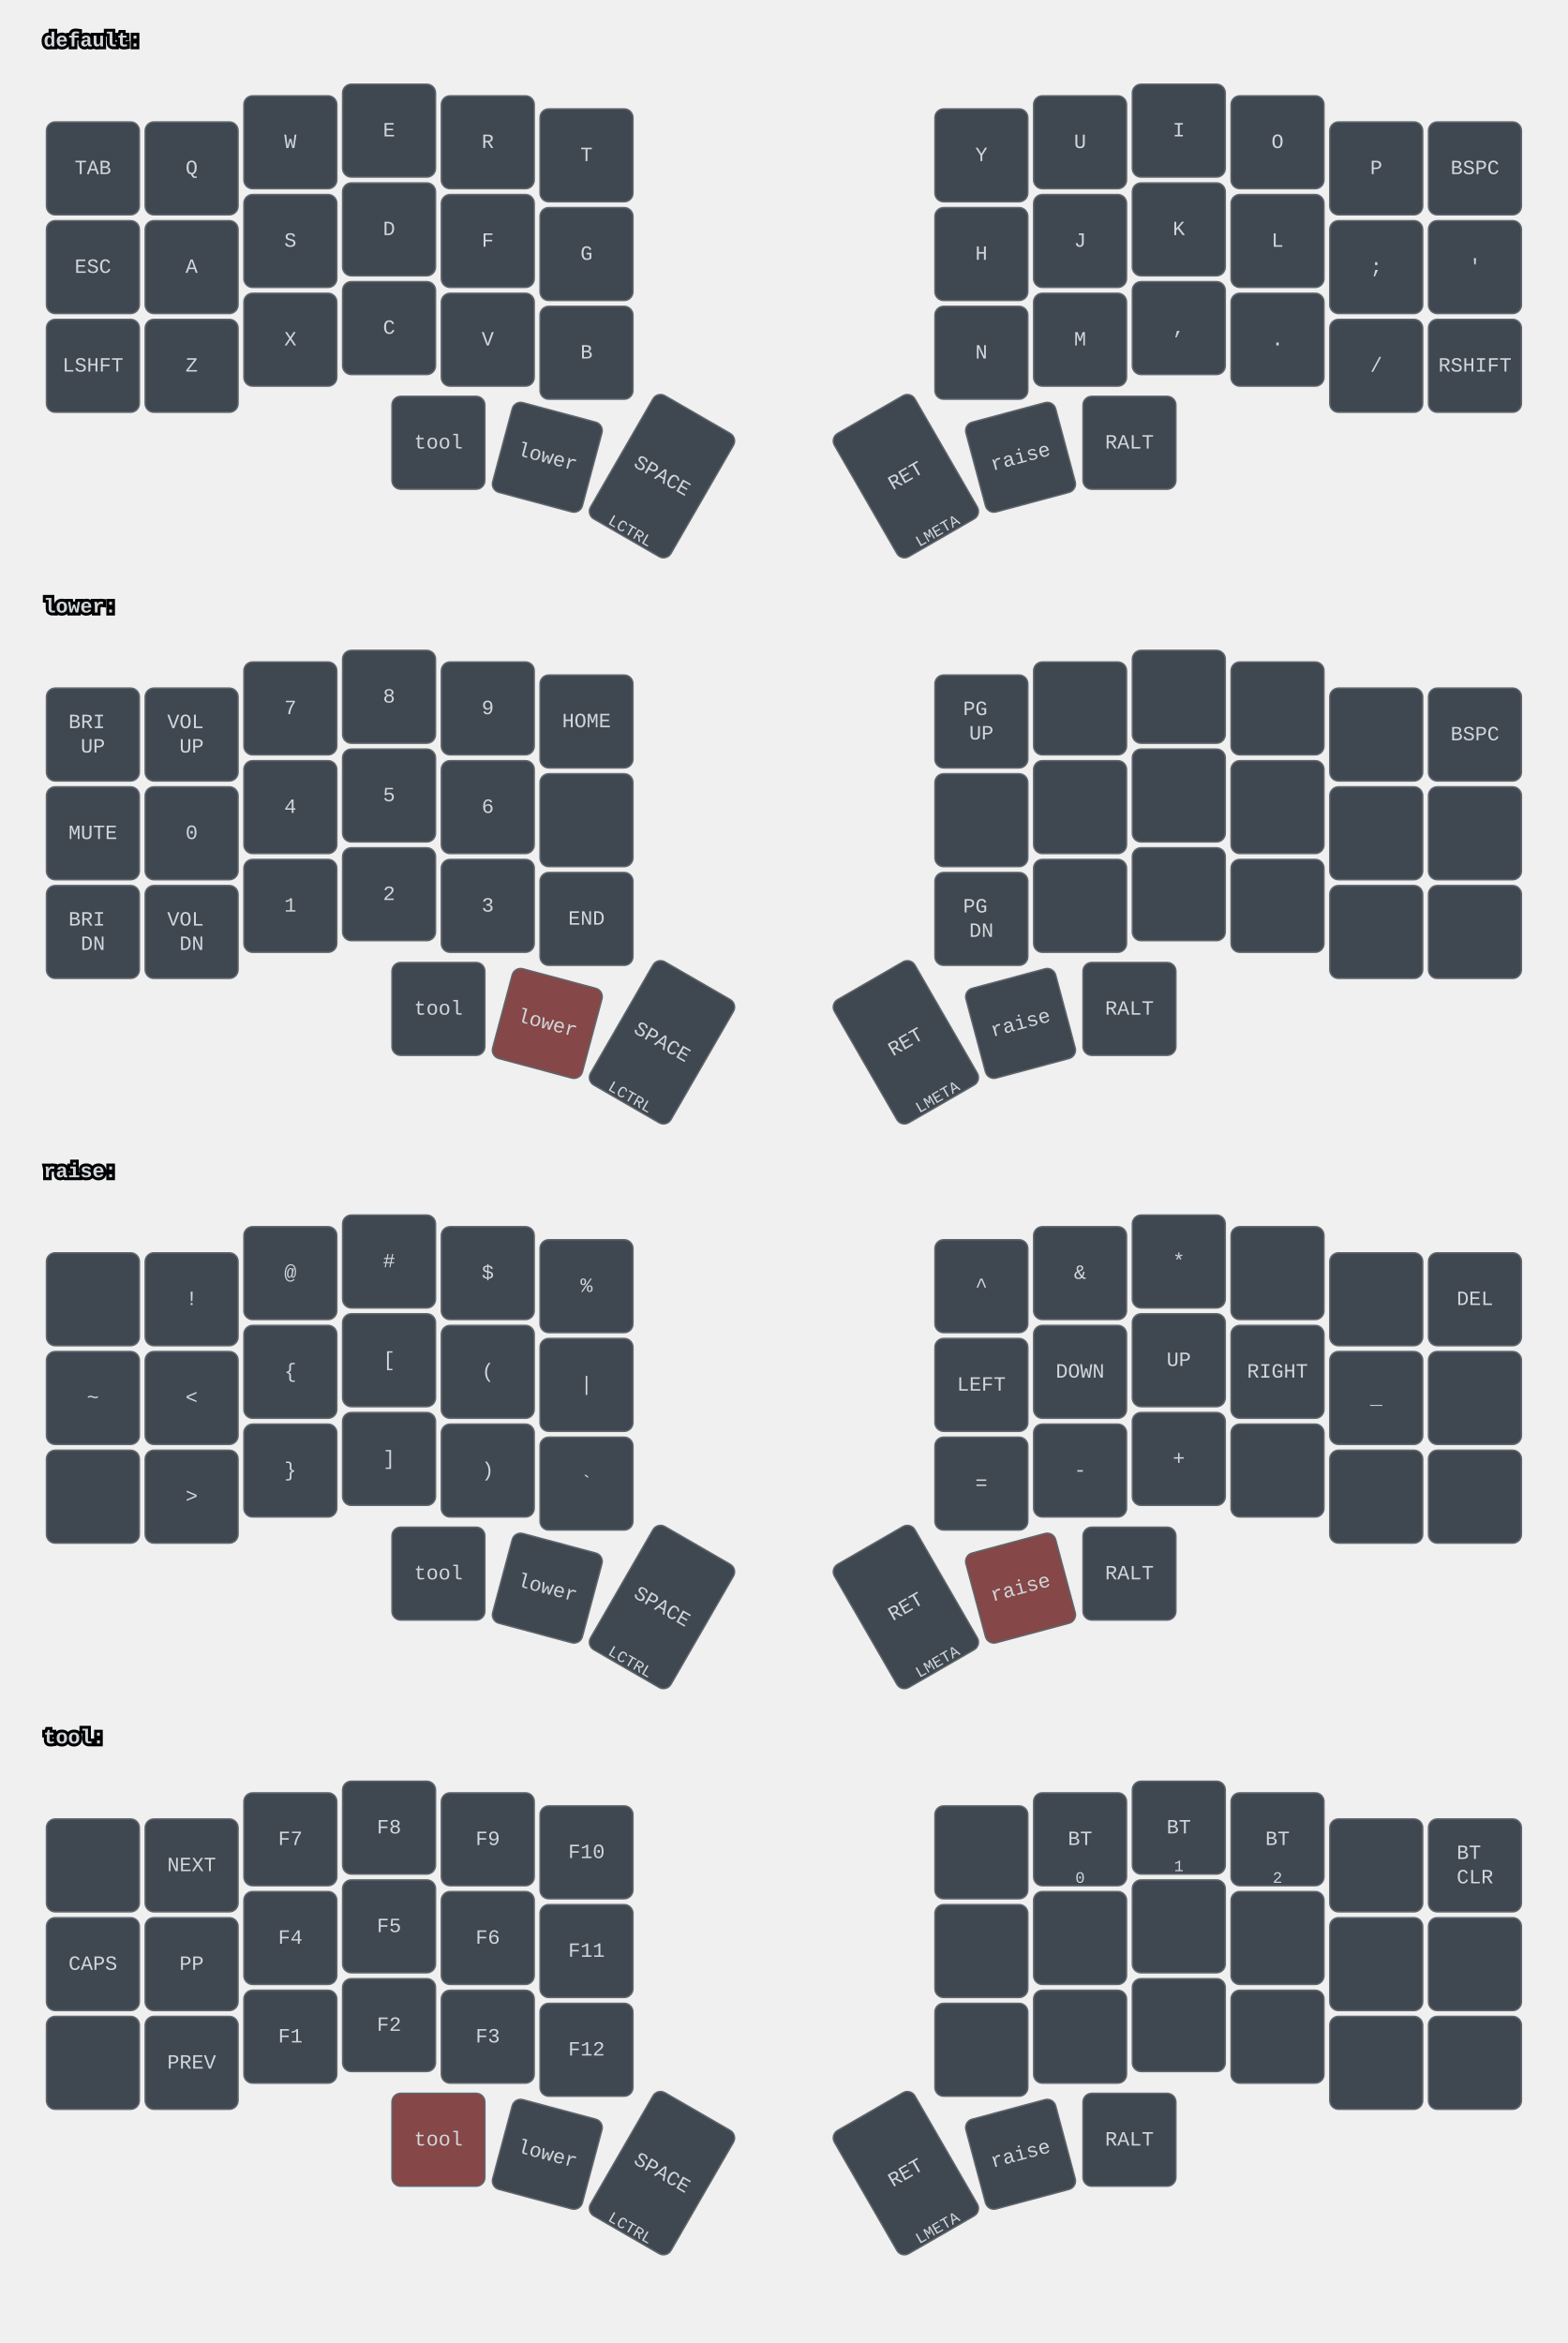
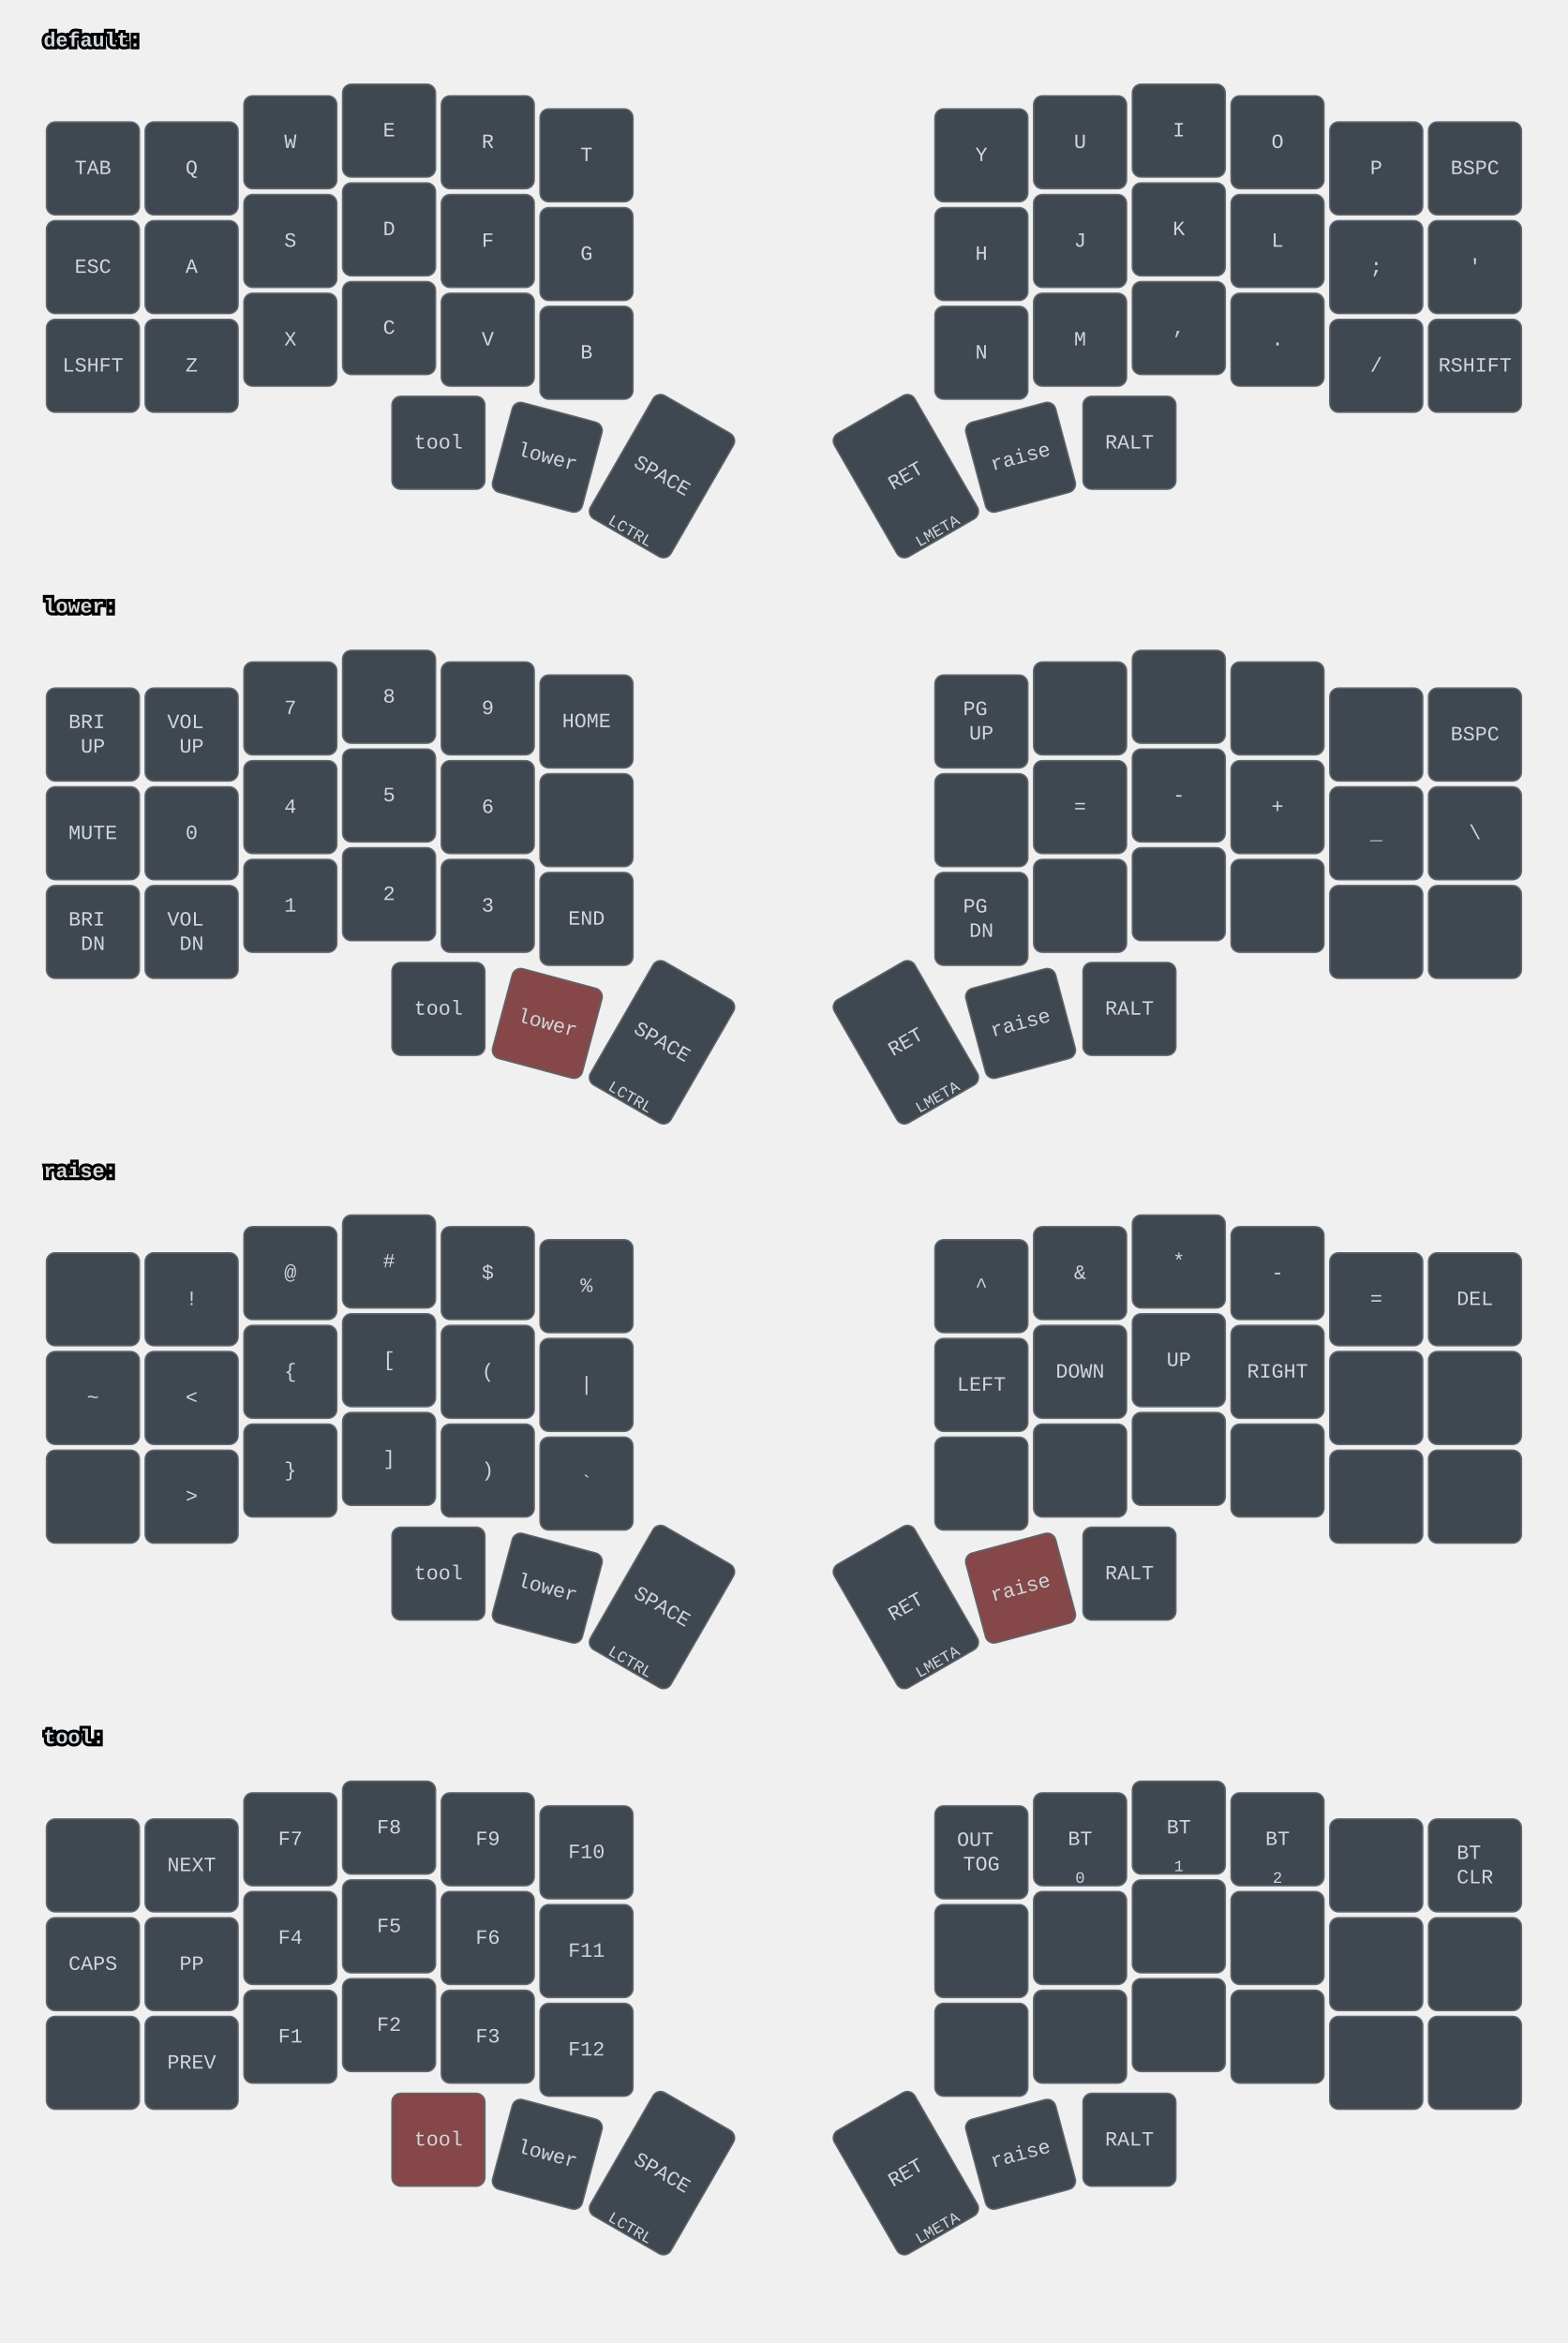
<svg xmlns="http://www.w3.org/2000/svg" width="1080" height="1614" viewBox="0 0 1080 1614" class="keymap">
  <style>/* inherit to force styles through use tags */
svg path {
    fill: inherit;
}

/* font and background color specifications */
svg.keymap {
    font-family: SFMono-Regular,Consolas,Liberation Mono,Menlo,monospace;
    font-size: 14px;
    font-kerning: normal;
    text-rendering: optimizeLegibility;
    fill: #24292e;
}

/* default key styling */
rect.key {
    fill: #f6f8fa;
}

rect.key, rect.combo {
    stroke: #c9cccf;
    stroke-width: 1;
}

/* default key side styling, only used is draw_key_sides is set */
rect.side {
    filter: brightness(90%);
}

/* color accent for combo boxes */
rect.combo, rect.combo-separate {
    fill: #cdf;
}

/* color accent for held keys */
rect.held, rect.combo.held {
    fill: #fdd;
}

/* color accent for ghost (optional) keys */
rect.ghost, rect.combo.ghost {
    stroke-dasharray: 4, 4;
    stroke-width: 2;
}

text {
    text-anchor: middle;
    dominant-baseline: middle;
}

/* styling for layer labels */
text.label {
    font-weight: bold;
    text-anchor: start;
    stroke: white;
    stroke-width: 4;
    paint-order: stroke;
}

/* styling for optional footer */
text.footer {
    text-anchor: end;
    dominant-baseline: auto;
    stroke: white;
    stroke-width: 4;
    paint-order: stroke;
}

/* styling for combo tap, and key hold/shifted label text */
text.combo, text.hold, text.shifted {
    font-size: 11px;
}

text.hold {
    text-anchor: middle;
    dominant-baseline: auto;
}

text.shifted {
    text-anchor: middle;
    dominant-baseline: hanging;
}

/* styling for hold/shifted label text in combo box */
text.combo.hold, text.combo.shifted {
    font-size: 8px;
}

/* lighter symbol for transparent keys */
text.trans {
    fill: #7b7e81;
}

/* styling for combo dendrons */
path.combo {
    stroke-width: 1;
    stroke: gray;
    fill: none;
}

/* Start Tabler Icons Cleanup */
/* cannot use height/width with glyphs */
.icon-tabler &gt; path {
    fill: inherit;
    stroke: inherit;
    stroke-width: 2;
}
/* hide tabler's default box */
.icon-tabler &gt; path[stroke="none"][fill="none"] {
    visibility: hidden;
}
/* End Tabler Icons Cleanup */

svg.keymap { fill: #d1d6db; }
rect.key { fill: #3f4750; }
rect.key, rect.combo { stroke: #60666c; }
rect.combo, rect.combo-separate { fill: #1f3d7a; }
rect.held, rect.combo.held { fill: #854747; }
text.label, text.footer { stroke: black; }
text.trans { fill: #7e8184; }
path.combo { stroke: #7f7f7f; }
</style>
  <g transform="translate(30, 0)" class="layer-default">
    <text x="0" y="28" class="label">default:</text>
    <g transform="translate(0, 56)">
      <g transform="translate(34, 60)" class="key keypos-0">
        <rect rx="6" ry="6" x="-32" y="-32" width="64" height="64" class="key" />
        <text x="0" y="0" class="key tap">TAB</text>
      </g>
      <g transform="translate(102, 60)" class="key keypos-1">
        <rect rx="6" ry="6" x="-32" y="-32" width="64" height="64" class="key" />
        <text x="0" y="0" class="key tap">Q</text>
      </g>
      <g transform="translate(170, 42)" class="key keypos-2">
        <rect rx="6" ry="6" x="-32" y="-32" width="64" height="64" class="key" />
        <text x="0" y="0" class="key tap">W</text>
      </g>
      <g transform="translate(238, 34)" class="key keypos-3">
        <rect rx="6" ry="6" x="-32" y="-32" width="64" height="64" class="key" />
        <text x="0" y="0" class="key tap">E</text>
      </g>
      <g transform="translate(306, 42)" class="key keypos-4">
        <rect rx="6" ry="6" x="-32" y="-32" width="64" height="64" class="key" />
        <text x="0" y="0" class="key tap">R</text>
      </g>
      <g transform="translate(374, 51)" class="key keypos-5">
        <rect rx="6" ry="6" x="-32" y="-32" width="64" height="64" class="key" />
        <text x="0" y="0" class="key tap">T</text>
      </g>
      <g transform="translate(646, 51)" class="key keypos-6">
        <rect rx="6" ry="6" x="-32" y="-32" width="64" height="64" class="key" />
        <text x="0" y="0" class="key tap">Y</text>
      </g>
      <g transform="translate(714, 42)" class="key keypos-7">
        <rect rx="6" ry="6" x="-32" y="-32" width="64" height="64" class="key" />
        <text x="0" y="0" class="key tap">U</text>
      </g>
      <g transform="translate(782, 34)" class="key keypos-8">
        <rect rx="6" ry="6" x="-32" y="-32" width="64" height="64" class="key" />
        <text x="0" y="0" class="key tap">I</text>
      </g>
      <g transform="translate(850, 42)" class="key keypos-9">
        <rect rx="6" ry="6" x="-32" y="-32" width="64" height="64" class="key" />
        <text x="0" y="0" class="key tap">O</text>
      </g>
      <g transform="translate(918, 60)" class="key keypos-10">
        <rect rx="6" ry="6" x="-32" y="-32" width="64" height="64" class="key" />
        <text x="0" y="0" class="key tap">P</text>
      </g>
      <g transform="translate(986, 60)" class="key keypos-11">
        <rect rx="6" ry="6" x="-32" y="-32" width="64" height="64" class="key" />
        <text x="0" y="0" class="key tap">BSPC</text>
      </g>
      <g transform="translate(34, 128)" class="key keypos-12">
        <rect rx="6" ry="6" x="-32" y="-32" width="64" height="64" class="key" />
        <text x="0" y="0" class="key tap">ESC</text>
      </g>
      <g transform="translate(102, 128)" class="key keypos-13">
        <rect rx="6" ry="6" x="-32" y="-32" width="64" height="64" class="key" />
        <text x="0" y="0" class="key tap">A</text>
      </g>
      <g transform="translate(170, 110)" class="key keypos-14">
        <rect rx="6" ry="6" x="-32" y="-32" width="64" height="64" class="key" />
        <text x="0" y="0" class="key tap">S</text>
      </g>
      <g transform="translate(238, 102)" class="key keypos-15">
        <rect rx="6" ry="6" x="-32" y="-32" width="64" height="64" class="key" />
        <text x="0" y="0" class="key tap">D</text>
      </g>
      <g transform="translate(306, 110)" class="key keypos-16">
        <rect rx="6" ry="6" x="-32" y="-32" width="64" height="64" class="key" />
        <text x="0" y="0" class="key tap">F</text>
      </g>
      <g transform="translate(374, 119)" class="key keypos-17">
        <rect rx="6" ry="6" x="-32" y="-32" width="64" height="64" class="key" />
        <text x="0" y="0" class="key tap">G</text>
      </g>
      <g transform="translate(646, 119)" class="key keypos-18">
        <rect rx="6" ry="6" x="-32" y="-32" width="64" height="64" class="key" />
        <text x="0" y="0" class="key tap">H</text>
      </g>
      <g transform="translate(714, 110)" class="key keypos-19">
        <rect rx="6" ry="6" x="-32" y="-32" width="64" height="64" class="key" />
        <text x="0" y="0" class="key tap">J</text>
      </g>
      <g transform="translate(782, 102)" class="key keypos-20">
        <rect rx="6" ry="6" x="-32" y="-32" width="64" height="64" class="key" />
        <text x="0" y="0" class="key tap">K</text>
      </g>
      <g transform="translate(850, 110)" class="key keypos-21">
        <rect rx="6" ry="6" x="-32" y="-32" width="64" height="64" class="key" />
        <text x="0" y="0" class="key tap">L</text>
      </g>
      <g transform="translate(918, 128)" class="key keypos-22">
        <rect rx="6" ry="6" x="-32" y="-32" width="64" height="64" class="key" />
        <text x="0" y="0" class="key tap">;</text>
      </g>
      <g transform="translate(986, 128)" class="key keypos-23">
        <rect rx="6" ry="6" x="-32" y="-32" width="64" height="64" class="key" />
        <text x="0" y="0" class="key tap">'</text>
      </g>
      <g transform="translate(34, 196)" class="key keypos-24">
        <rect rx="6" ry="6" x="-32" y="-32" width="64" height="64" class="key" />
        <text x="0" y="0" class="key tap">LSHFT</text>
      </g>
      <g transform="translate(102, 196)" class="key keypos-25">
        <rect rx="6" ry="6" x="-32" y="-32" width="64" height="64" class="key" />
        <text x="0" y="0" class="key tap">Z</text>
      </g>
      <g transform="translate(170, 178)" class="key keypos-26">
        <rect rx="6" ry="6" x="-32" y="-32" width="64" height="64" class="key" />
        <text x="0" y="0" class="key tap">X</text>
      </g>
      <g transform="translate(238, 170)" class="key keypos-27">
        <rect rx="6" ry="6" x="-32" y="-32" width="64" height="64" class="key" />
        <text x="0" y="0" class="key tap">C</text>
      </g>
      <g transform="translate(306, 178)" class="key keypos-28">
        <rect rx="6" ry="6" x="-32" y="-32" width="64" height="64" class="key" />
        <text x="0" y="0" class="key tap">V</text>
      </g>
      <g transform="translate(374, 187)" class="key keypos-29">
        <rect rx="6" ry="6" x="-32" y="-32" width="64" height="64" class="key" />
        <text x="0" y="0" class="key tap">B</text>
      </g>
      <g transform="translate(646, 187)" class="key keypos-30">
        <rect rx="6" ry="6" x="-32" y="-32" width="64" height="64" class="key" />
        <text x="0" y="0" class="key tap">N</text>
      </g>
      <g transform="translate(714, 178)" class="key keypos-31">
        <rect rx="6" ry="6" x="-32" y="-32" width="64" height="64" class="key" />
        <text x="0" y="0" class="key tap">M</text>
      </g>
      <g transform="translate(782, 170)" class="key keypos-32">
        <rect rx="6" ry="6" x="-32" y="-32" width="64" height="64" class="key" />
        <text x="0" y="0" class="key tap">,</text>
      </g>
      <g transform="translate(850, 178)" class="key keypos-33">
        <rect rx="6" ry="6" x="-32" y="-32" width="64" height="64" class="key" />
        <text x="0" y="0" class="key tap">.</text>
      </g>
      <g transform="translate(918, 196)" class="key keypos-34">
        <rect rx="6" ry="6" x="-32" y="-32" width="64" height="64" class="key" />
        <text x="0" y="0" class="key tap">/</text>
      </g>
      <g transform="translate(986, 196)" class="key keypos-35">
        <rect rx="6" ry="6" x="-32" y="-32" width="64" height="64" class="key" />
        <text x="0" y="0" class="key tap">RSHIFT</text>
      </g>
      <g transform="translate(272, 249)" class="key keypos-36">
        <rect rx="6" ry="6" x="-32" y="-32" width="64" height="64" class="key" />
        <text x="0" y="0" class="key tap">tool</text>
      </g>
      <g transform="translate(347, 259) rotate(15.0)" class="key keypos-37">
        <rect rx="6" ry="6" x="-32" y="-32" width="64" height="64" class="key" />
        <text x="0" y="0" class="key tap">lower</text>
      </g>
      <g transform="translate(426, 272) rotate(30.0)" class="key keypos-38">
        <rect rx="6" ry="6" x="-32" y="-49" width="64" height="98" class="key" />
        <text x="0" y="0" class="key tap">SPACE</text>
        <text x="0" y="47" class="key hold">LCTRL</text>
      </g>
      <g transform="translate(594, 272) rotate(-30.0)" class="key keypos-39">
        <rect rx="6" ry="6" x="-32" y="-49" width="64" height="98" class="key" />
        <text x="0" y="0" class="key tap">RET</text>
        <text x="0" y="47" class="key hold">LMETA</text>
      </g>
      <g transform="translate(673, 259) rotate(-15.0)" class="key keypos-40">
        <rect rx="6" ry="6" x="-32" y="-32" width="64" height="64" class="key" />
        <text x="0" y="0" class="key tap">raise</text>
      </g>
      <g transform="translate(748, 249)" class="key keypos-41">
        <rect rx="6" ry="6" x="-32" y="-32" width="64" height="64" class="key" />
        <text x="0" y="0" class="key tap">RALT</text>
      </g>
    </g>
  </g>
  <g transform="translate(30, 390)" class="layer-lower">
    <text x="0" y="28" class="label">lower:</text>
    <g transform="translate(0, 56)">
      <g transform="translate(34, 60)" class="key keypos-0">
        <rect rx="6" ry="6" x="-32" y="-32" width="64" height="64" class="key" />
        <text x="0" y="0" class="key tap">
          <tspan x="0" dy="-0.6em">BRI</tspan>
          <tspan x="0" dy="1.2em">UP</tspan>
        </text>
      </g>
      <g transform="translate(102, 60)" class="key keypos-1">
        <rect rx="6" ry="6" x="-32" y="-32" width="64" height="64" class="key" />
        <text x="0" y="0" class="key tap">
          <tspan x="0" dy="-0.6em">VOL</tspan>
          <tspan x="0" dy="1.2em">UP</tspan>
        </text>
      </g>
      <g transform="translate(170, 42)" class="key keypos-2">
        <rect rx="6" ry="6" x="-32" y="-32" width="64" height="64" class="key" />
        <text x="0" y="0" class="key tap">7</text>
      </g>
      <g transform="translate(238, 34)" class="key keypos-3">
        <rect rx="6" ry="6" x="-32" y="-32" width="64" height="64" class="key" />
        <text x="0" y="0" class="key tap">8</text>
      </g>
      <g transform="translate(306, 42)" class="key keypos-4">
        <rect rx="6" ry="6" x="-32" y="-32" width="64" height="64" class="key" />
        <text x="0" y="0" class="key tap">9</text>
      </g>
      <g transform="translate(374, 51)" class="key keypos-5">
        <rect rx="6" ry="6" x="-32" y="-32" width="64" height="64" class="key" />
        <text x="0" y="0" class="key tap">HOME</text>
      </g>
      <g transform="translate(646, 51)" class="key keypos-6">
        <rect rx="6" ry="6" x="-32" y="-32" width="64" height="64" class="key" />
        <text x="0" y="0" class="key tap">
          <tspan x="0" dy="-0.6em">PG</tspan>
          <tspan x="0" dy="1.2em">UP</tspan>
        </text>
      </g>
      <g transform="translate(714, 42)" class="key keypos-7">
        <rect rx="6" ry="6" x="-32" y="-32" width="64" height="64" class="key" />
      </g>
      <g transform="translate(782, 34)" class="key keypos-8">
        <rect rx="6" ry="6" x="-32" y="-32" width="64" height="64" class="key" />
      </g>
      <g transform="translate(850, 42)" class="key keypos-9">
        <rect rx="6" ry="6" x="-32" y="-32" width="64" height="64" class="key" />
      </g>
      <g transform="translate(918, 60)" class="key keypos-10">
        <rect rx="6" ry="6" x="-32" y="-32" width="64" height="64" class="key" />
      </g>
      <g transform="translate(986, 60)" class="key keypos-11">
        <rect rx="6" ry="6" x="-32" y="-32" width="64" height="64" class="key" />
        <text x="0" y="0" class="key tap">BSPC</text>
      </g>
      <g transform="translate(34, 128)" class="key keypos-12">
        <rect rx="6" ry="6" x="-32" y="-32" width="64" height="64" class="key" />
        <text x="0" y="0" class="key tap">MUTE</text>
      </g>
      <g transform="translate(102, 128)" class="key keypos-13">
        <rect rx="6" ry="6" x="-32" y="-32" width="64" height="64" class="key" />
        <text x="0" y="0" class="key tap">0</text>
      </g>
      <g transform="translate(170, 110)" class="key keypos-14">
        <rect rx="6" ry="6" x="-32" y="-32" width="64" height="64" class="key" />
        <text x="0" y="0" class="key tap">4</text>
      </g>
      <g transform="translate(238, 102)" class="key keypos-15">
        <rect rx="6" ry="6" x="-32" y="-32" width="64" height="64" class="key" />
        <text x="0" y="0" class="key tap">5</text>
      </g>
      <g transform="translate(306, 110)" class="key keypos-16">
        <rect rx="6" ry="6" x="-32" y="-32" width="64" height="64" class="key" />
        <text x="0" y="0" class="key tap">6</text>
      </g>
      <g transform="translate(374, 119)" class="key keypos-17">
        <rect rx="6" ry="6" x="-32" y="-32" width="64" height="64" class="key" />
      </g>
      <g transform="translate(646, 119)" class="key keypos-18">
        <rect rx="6" ry="6" x="-32" y="-32" width="64" height="64" class="key" />
      </g>
      <g transform="translate(714, 110)" class="key keypos-19">
        <rect rx="6" ry="6" x="-32" y="-32" width="64" height="64" class="key" />
+         <text x="0" y="0" class="key tap">=</text>
      </g>
      <g transform="translate(782, 102)" class="key keypos-20">
        <rect rx="6" ry="6" x="-32" y="-32" width="64" height="64" class="key" />
+         <text x="0" y="0" class="key tap">-</text>
      </g>
      <g transform="translate(850, 110)" class="key keypos-21">
        <rect rx="6" ry="6" x="-32" y="-32" width="64" height="64" class="key" />
+         <text x="0" y="0" class="key tap">+</text>
      </g>
      <g transform="translate(918, 128)" class="key keypos-22">
        <rect rx="6" ry="6" x="-32" y="-32" width="64" height="64" class="key" />
+         <text x="0" y="0" class="key tap">_</text>
      </g>
      <g transform="translate(986, 128)" class="key keypos-23">
        <rect rx="6" ry="6" x="-32" y="-32" width="64" height="64" class="key" />
+         <text x="0" y="0" class="key tap">\</text>
      </g>
      <g transform="translate(34, 196)" class="key keypos-24">
        <rect rx="6" ry="6" x="-32" y="-32" width="64" height="64" class="key" />
        <text x="0" y="0" class="key tap">
          <tspan x="0" dy="-0.6em">BRI</tspan>
          <tspan x="0" dy="1.2em">DN</tspan>
        </text>
      </g>
      <g transform="translate(102, 196)" class="key keypos-25">
        <rect rx="6" ry="6" x="-32" y="-32" width="64" height="64" class="key" />
        <text x="0" y="0" class="key tap">
          <tspan x="0" dy="-0.6em">VOL</tspan>
          <tspan x="0" dy="1.2em">DN</tspan>
        </text>
      </g>
      <g transform="translate(170, 178)" class="key keypos-26">
        <rect rx="6" ry="6" x="-32" y="-32" width="64" height="64" class="key" />
        <text x="0" y="0" class="key tap">1</text>
      </g>
      <g transform="translate(238, 170)" class="key keypos-27">
        <rect rx="6" ry="6" x="-32" y="-32" width="64" height="64" class="key" />
        <text x="0" y="0" class="key tap">2</text>
      </g>
      <g transform="translate(306, 178)" class="key keypos-28">
        <rect rx="6" ry="6" x="-32" y="-32" width="64" height="64" class="key" />
        <text x="0" y="0" class="key tap">3</text>
      </g>
      <g transform="translate(374, 187)" class="key keypos-29">
        <rect rx="6" ry="6" x="-32" y="-32" width="64" height="64" class="key" />
        <text x="0" y="0" class="key tap">END</text>
      </g>
      <g transform="translate(646, 187)" class="key keypos-30">
        <rect rx="6" ry="6" x="-32" y="-32" width="64" height="64" class="key" />
        <text x="0" y="0" class="key tap">
          <tspan x="0" dy="-0.6em">PG</tspan>
          <tspan x="0" dy="1.2em">DN</tspan>
        </text>
      </g>
      <g transform="translate(714, 178)" class="key keypos-31">
        <rect rx="6" ry="6" x="-32" y="-32" width="64" height="64" class="key" />
      </g>
      <g transform="translate(782, 170)" class="key keypos-32">
        <rect rx="6" ry="6" x="-32" y="-32" width="64" height="64" class="key" />
      </g>
      <g transform="translate(850, 178)" class="key keypos-33">
        <rect rx="6" ry="6" x="-32" y="-32" width="64" height="64" class="key" />
      </g>
      <g transform="translate(918, 196)" class="key keypos-34">
        <rect rx="6" ry="6" x="-32" y="-32" width="64" height="64" class="key" />
      </g>
      <g transform="translate(986, 196)" class="key keypos-35">
        <rect rx="6" ry="6" x="-32" y="-32" width="64" height="64" class="key" />
      </g>
      <g transform="translate(272, 249)" class="key keypos-36">
        <rect rx="6" ry="6" x="-32" y="-32" width="64" height="64" class="key" />
        <text x="0" y="0" class="key tap">tool</text>
      </g>
      <g transform="translate(347, 259) rotate(15.0)" class="key held keypos-37">
        <rect rx="6" ry="6" x="-32" y="-32" width="64" height="64" class="key held" />
        <text x="0" y="0" class="key held tap">lower</text>
      </g>
      <g transform="translate(426, 272) rotate(30.0)" class="key keypos-38">
        <rect rx="6" ry="6" x="-32" y="-49" width="64" height="98" class="key" />
        <text x="0" y="0" class="key tap">SPACE</text>
        <text x="0" y="47" class="key hold">LCTRL</text>
      </g>
      <g transform="translate(594, 272) rotate(-30.0)" class="key keypos-39">
        <rect rx="6" ry="6" x="-32" y="-49" width="64" height="98" class="key" />
        <text x="0" y="0" class="key tap">RET</text>
        <text x="0" y="47" class="key hold">LMETA</text>
      </g>
      <g transform="translate(673, 259) rotate(-15.0)" class="key keypos-40">
        <rect rx="6" ry="6" x="-32" y="-32" width="64" height="64" class="key" />
        <text x="0" y="0" class="key tap">raise</text>
      </g>
      <g transform="translate(748, 249)" class="key keypos-41">
        <rect rx="6" ry="6" x="-32" y="-32" width="64" height="64" class="key" />
        <text x="0" y="0" class="key tap">RALT</text>
      </g>
    </g>
  </g>
  <g transform="translate(30, 779)" class="layer-raise">
    <text x="0" y="28" class="label">raise:</text>
    <g transform="translate(0, 56)">
      <g transform="translate(34, 60)" class="key keypos-0">
        <rect rx="6" ry="6" x="-32" y="-32" width="64" height="64" class="key" />
      </g>
      <g transform="translate(102, 60)" class="key keypos-1">
        <rect rx="6" ry="6" x="-32" y="-32" width="64" height="64" class="key" />
        <text x="0" y="0" class="key tap">!</text>
      </g>
      <g transform="translate(170, 42)" class="key keypos-2">
        <rect rx="6" ry="6" x="-32" y="-32" width="64" height="64" class="key" />
        <text x="0" y="0" class="key tap">@</text>
      </g>
      <g transform="translate(238, 34)" class="key keypos-3">
        <rect rx="6" ry="6" x="-32" y="-32" width="64" height="64" class="key" />
        <text x="0" y="0" class="key tap">#</text>
      </g>
      <g transform="translate(306, 42)" class="key keypos-4">
        <rect rx="6" ry="6" x="-32" y="-32" width="64" height="64" class="key" />
        <text x="0" y="0" class="key tap">$</text>
      </g>
      <g transform="translate(374, 51)" class="key keypos-5">
        <rect rx="6" ry="6" x="-32" y="-32" width="64" height="64" class="key" />
        <text x="0" y="0" class="key tap">%</text>
      </g>
      <g transform="translate(646, 51)" class="key keypos-6">
        <rect rx="6" ry="6" x="-32" y="-32" width="64" height="64" class="key" />
        <text x="0" y="0" class="key tap">^</text>
      </g>
      <g transform="translate(714, 42)" class="key keypos-7">
        <rect rx="6" ry="6" x="-32" y="-32" width="64" height="64" class="key" />
        <text x="0" y="0" class="key tap">&amp;</text>
      </g>
      <g transform="translate(782, 34)" class="key keypos-8">
        <rect rx="6" ry="6" x="-32" y="-32" width="64" height="64" class="key" />
        <text x="0" y="0" class="key tap">*</text>
      </g>
      <g transform="translate(850, 42)" class="key keypos-9">
        <rect rx="6" ry="6" x="-32" y="-32" width="64" height="64" class="key" />
+         <text x="0" y="0" class="key tap">-</text>
      </g>
      <g transform="translate(918, 60)" class="key keypos-10">
        <rect rx="6" ry="6" x="-32" y="-32" width="64" height="64" class="key" />
+         <text x="0" y="0" class="key tap">=</text>
      </g>
      <g transform="translate(986, 60)" class="key keypos-11">
        <rect rx="6" ry="6" x="-32" y="-32" width="64" height="64" class="key" />
        <text x="0" y="0" class="key tap">DEL</text>
      </g>
      <g transform="translate(34, 128)" class="key keypos-12">
        <rect rx="6" ry="6" x="-32" y="-32" width="64" height="64" class="key" />
        <text x="0" y="0" class="key tap">~</text>
      </g>
      <g transform="translate(102, 128)" class="key keypos-13">
        <rect rx="6" ry="6" x="-32" y="-32" width="64" height="64" class="key" />
        <text x="0" y="0" class="key tap">&lt;</text>
      </g>
      <g transform="translate(170, 110)" class="key keypos-14">
        <rect rx="6" ry="6" x="-32" y="-32" width="64" height="64" class="key" />
        <text x="0" y="0" class="key tap">{</text>
      </g>
      <g transform="translate(238, 102)" class="key keypos-15">
        <rect rx="6" ry="6" x="-32" y="-32" width="64" height="64" class="key" />
        <text x="0" y="0" class="key tap">[</text>
      </g>
      <g transform="translate(306, 110)" class="key keypos-16">
        <rect rx="6" ry="6" x="-32" y="-32" width="64" height="64" class="key" />
        <text x="0" y="0" class="key tap">(</text>
      </g>
      <g transform="translate(374, 119)" class="key keypos-17">
        <rect rx="6" ry="6" x="-32" y="-32" width="64" height="64" class="key" />
        <text x="0" y="0" class="key tap">|</text>
      </g>
      <g transform="translate(646, 119)" class="key keypos-18">
        <rect rx="6" ry="6" x="-32" y="-32" width="64" height="64" class="key" />
        <text x="0" y="0" class="key tap">LEFT</text>
      </g>
      <g transform="translate(714, 110)" class="key keypos-19">
        <rect rx="6" ry="6" x="-32" y="-32" width="64" height="64" class="key" />
        <text x="0" y="0" class="key tap">DOWN</text>
      </g>
      <g transform="translate(782, 102)" class="key keypos-20">
        <rect rx="6" ry="6" x="-32" y="-32" width="64" height="64" class="key" />
        <text x="0" y="0" class="key tap">UP</text>
      </g>
      <g transform="translate(850, 110)" class="key keypos-21">
        <rect rx="6" ry="6" x="-32" y="-32" width="64" height="64" class="key" />
        <text x="0" y="0" class="key tap">RIGHT</text>
      </g>
      <g transform="translate(918, 128)" class="key keypos-22">
        <rect rx="6" ry="6" x="-32" y="-32" width="64" height="64" class="key" />
-         <text x="0" y="0" class="key tap">_</text>
      </g>
      <g transform="translate(986, 128)" class="key keypos-23">
        <rect rx="6" ry="6" x="-32" y="-32" width="64" height="64" class="key" />
      </g>
      <g transform="translate(34, 196)" class="key keypos-24">
        <rect rx="6" ry="6" x="-32" y="-32" width="64" height="64" class="key" />
      </g>
      <g transform="translate(102, 196)" class="key keypos-25">
        <rect rx="6" ry="6" x="-32" y="-32" width="64" height="64" class="key" />
        <text x="0" y="0" class="key tap">&gt;</text>
      </g>
      <g transform="translate(170, 178)" class="key keypos-26">
        <rect rx="6" ry="6" x="-32" y="-32" width="64" height="64" class="key" />
        <text x="0" y="0" class="key tap">}</text>
      </g>
      <g transform="translate(238, 170)" class="key keypos-27">
        <rect rx="6" ry="6" x="-32" y="-32" width="64" height="64" class="key" />
        <text x="0" y="0" class="key tap">]</text>
      </g>
      <g transform="translate(306, 178)" class="key keypos-28">
        <rect rx="6" ry="6" x="-32" y="-32" width="64" height="64" class="key" />
        <text x="0" y="0" class="key tap">)</text>
      </g>
      <g transform="translate(374, 187)" class="key keypos-29">
        <rect rx="6" ry="6" x="-32" y="-32" width="64" height="64" class="key" />
        <text x="0" y="0" class="key tap">`</text>
      </g>
      <g transform="translate(646, 187)" class="key keypos-30">
        <rect rx="6" ry="6" x="-32" y="-32" width="64" height="64" class="key" />
-         <text x="0" y="0" class="key tap">=</text>
      </g>
      <g transform="translate(714, 178)" class="key keypos-31">
        <rect rx="6" ry="6" x="-32" y="-32" width="64" height="64" class="key" />
-         <text x="0" y="0" class="key tap">-</text>
      </g>
      <g transform="translate(782, 170)" class="key keypos-32">
        <rect rx="6" ry="6" x="-32" y="-32" width="64" height="64" class="key" />
-         <text x="0" y="0" class="key tap">+</text>
      </g>
      <g transform="translate(850, 178)" class="key keypos-33">
        <rect rx="6" ry="6" x="-32" y="-32" width="64" height="64" class="key" />
      </g>
      <g transform="translate(918, 196)" class="key keypos-34">
        <rect rx="6" ry="6" x="-32" y="-32" width="64" height="64" class="key" />
      </g>
      <g transform="translate(986, 196)" class="key keypos-35">
        <rect rx="6" ry="6" x="-32" y="-32" width="64" height="64" class="key" />
      </g>
      <g transform="translate(272, 249)" class="key keypos-36">
        <rect rx="6" ry="6" x="-32" y="-32" width="64" height="64" class="key" />
        <text x="0" y="0" class="key tap">tool</text>
      </g>
      <g transform="translate(347, 259) rotate(15.0)" class="key keypos-37">
        <rect rx="6" ry="6" x="-32" y="-32" width="64" height="64" class="key" />
        <text x="0" y="0" class="key tap">lower</text>
      </g>
      <g transform="translate(426, 272) rotate(30.0)" class="key keypos-38">
        <rect rx="6" ry="6" x="-32" y="-49" width="64" height="98" class="key" />
        <text x="0" y="0" class="key tap">SPACE</text>
        <text x="0" y="47" class="key hold">LCTRL</text>
      </g>
      <g transform="translate(594, 272) rotate(-30.0)" class="key keypos-39">
        <rect rx="6" ry="6" x="-32" y="-49" width="64" height="98" class="key" />
        <text x="0" y="0" class="key tap">RET</text>
        <text x="0" y="47" class="key hold">LMETA</text>
      </g>
      <g transform="translate(673, 259) rotate(-15.0)" class="key held keypos-40">
        <rect rx="6" ry="6" x="-32" y="-32" width="64" height="64" class="key held" />
        <text x="0" y="0" class="key held tap">raise</text>
      </g>
      <g transform="translate(748, 249)" class="key keypos-41">
        <rect rx="6" ry="6" x="-32" y="-32" width="64" height="64" class="key" />
        <text x="0" y="0" class="key tap">RALT</text>
      </g>
    </g>
  </g>
  <g transform="translate(30, 1169)" class="layer-tool">
    <text x="0" y="28" class="label">tool:</text>
    <g transform="translate(0, 56)">
      <g transform="translate(34, 60)" class="key keypos-0">
        <rect rx="6" ry="6" x="-32" y="-32" width="64" height="64" class="key" />
      </g>
      <g transform="translate(102, 60)" class="key keypos-1">
        <rect rx="6" ry="6" x="-32" y="-32" width="64" height="64" class="key" />
        <text x="0" y="0" class="key tap">NEXT</text>
      </g>
      <g transform="translate(170, 42)" class="key keypos-2">
        <rect rx="6" ry="6" x="-32" y="-32" width="64" height="64" class="key" />
        <text x="0" y="0" class="key tap">F7</text>
      </g>
      <g transform="translate(238, 34)" class="key keypos-3">
        <rect rx="6" ry="6" x="-32" y="-32" width="64" height="64" class="key" />
        <text x="0" y="0" class="key tap">F8</text>
      </g>
      <g transform="translate(306, 42)" class="key keypos-4">
        <rect rx="6" ry="6" x="-32" y="-32" width="64" height="64" class="key" />
        <text x="0" y="0" class="key tap">F9</text>
      </g>
      <g transform="translate(374, 51)" class="key keypos-5">
        <rect rx="6" ry="6" x="-32" y="-32" width="64" height="64" class="key" />
        <text x="0" y="0" class="key tap">F10</text>
      </g>
      <g transform="translate(646, 51)" class="key keypos-6">
        <rect rx="6" ry="6" x="-32" y="-32" width="64" height="64" class="key" />
+         <text x="0" y="0" class="key tap">
+           <tspan x="0" dy="-0.6em">OUT</tspan>
+           <tspan x="0" dy="1.2em">TOG</tspan>
+         </text>
      </g>
      <g transform="translate(714, 42)" class="key keypos-7">
        <rect rx="6" ry="6" x="-32" y="-32" width="64" height="64" class="key" />
        <text x="0" y="0" class="key tap">BT</text>
        <text x="0" y="30" class="key hold">0</text>
      </g>
      <g transform="translate(782, 34)" class="key keypos-8">
        <rect rx="6" ry="6" x="-32" y="-32" width="64" height="64" class="key" />
        <text x="0" y="0" class="key tap">BT</text>
        <text x="0" y="30" class="key hold">1</text>
      </g>
      <g transform="translate(850, 42)" class="key keypos-9">
        <rect rx="6" ry="6" x="-32" y="-32" width="64" height="64" class="key" />
        <text x="0" y="0" class="key tap">BT</text>
        <text x="0" y="30" class="key hold">2</text>
      </g>
      <g transform="translate(918, 60)" class="key keypos-10">
        <rect rx="6" ry="6" x="-32" y="-32" width="64" height="64" class="key" />
      </g>
      <g transform="translate(986, 60)" class="key keypos-11">
        <rect rx="6" ry="6" x="-32" y="-32" width="64" height="64" class="key" />
        <text x="0" y="0" class="key tap">
          <tspan x="0" dy="-0.6em">BT</tspan>
          <tspan x="0" dy="1.2em">CLR</tspan>
        </text>
      </g>
      <g transform="translate(34, 128)" class="key keypos-12">
        <rect rx="6" ry="6" x="-32" y="-32" width="64" height="64" class="key" />
        <text x="0" y="0" class="key tap">CAPS</text>
      </g>
      <g transform="translate(102, 128)" class="key keypos-13">
        <rect rx="6" ry="6" x="-32" y="-32" width="64" height="64" class="key" />
        <text x="0" y="0" class="key tap">PP</text>
      </g>
      <g transform="translate(170, 110)" class="key keypos-14">
        <rect rx="6" ry="6" x="-32" y="-32" width="64" height="64" class="key" />
        <text x="0" y="0" class="key tap">F4</text>
      </g>
      <g transform="translate(238, 102)" class="key keypos-15">
        <rect rx="6" ry="6" x="-32" y="-32" width="64" height="64" class="key" />
        <text x="0" y="0" class="key tap">F5</text>
      </g>
      <g transform="translate(306, 110)" class="key keypos-16">
        <rect rx="6" ry="6" x="-32" y="-32" width="64" height="64" class="key" />
        <text x="0" y="0" class="key tap">F6</text>
      </g>
      <g transform="translate(374, 119)" class="key keypos-17">
        <rect rx="6" ry="6" x="-32" y="-32" width="64" height="64" class="key" />
        <text x="0" y="0" class="key tap">F11</text>
      </g>
      <g transform="translate(646, 119)" class="key keypos-18">
        <rect rx="6" ry="6" x="-32" y="-32" width="64" height="64" class="key" />
      </g>
      <g transform="translate(714, 110)" class="key keypos-19">
        <rect rx="6" ry="6" x="-32" y="-32" width="64" height="64" class="key" />
      </g>
      <g transform="translate(782, 102)" class="key keypos-20">
        <rect rx="6" ry="6" x="-32" y="-32" width="64" height="64" class="key" />
      </g>
      <g transform="translate(850, 110)" class="key keypos-21">
        <rect rx="6" ry="6" x="-32" y="-32" width="64" height="64" class="key" />
      </g>
      <g transform="translate(918, 128)" class="key keypos-22">
        <rect rx="6" ry="6" x="-32" y="-32" width="64" height="64" class="key" />
      </g>
      <g transform="translate(986, 128)" class="key keypos-23">
        <rect rx="6" ry="6" x="-32" y="-32" width="64" height="64" class="key" />
      </g>
      <g transform="translate(34, 196)" class="key keypos-24">
        <rect rx="6" ry="6" x="-32" y="-32" width="64" height="64" class="key" />
      </g>
      <g transform="translate(102, 196)" class="key keypos-25">
        <rect rx="6" ry="6" x="-32" y="-32" width="64" height="64" class="key" />
        <text x="0" y="0" class="key tap">PREV</text>
      </g>
      <g transform="translate(170, 178)" class="key keypos-26">
        <rect rx="6" ry="6" x="-32" y="-32" width="64" height="64" class="key" />
        <text x="0" y="0" class="key tap">F1</text>
      </g>
      <g transform="translate(238, 170)" class="key keypos-27">
        <rect rx="6" ry="6" x="-32" y="-32" width="64" height="64" class="key" />
        <text x="0" y="0" class="key tap">F2</text>
      </g>
      <g transform="translate(306, 178)" class="key keypos-28">
        <rect rx="6" ry="6" x="-32" y="-32" width="64" height="64" class="key" />
        <text x="0" y="0" class="key tap">F3</text>
      </g>
      <g transform="translate(374, 187)" class="key keypos-29">
        <rect rx="6" ry="6" x="-32" y="-32" width="64" height="64" class="key" />
        <text x="0" y="0" class="key tap">F12</text>
      </g>
      <g transform="translate(646, 187)" class="key keypos-30">
        <rect rx="6" ry="6" x="-32" y="-32" width="64" height="64" class="key" />
      </g>
      <g transform="translate(714, 178)" class="key keypos-31">
        <rect rx="6" ry="6" x="-32" y="-32" width="64" height="64" class="key" />
      </g>
      <g transform="translate(782, 170)" class="key keypos-32">
        <rect rx="6" ry="6" x="-32" y="-32" width="64" height="64" class="key" />
      </g>
      <g transform="translate(850, 178)" class="key keypos-33">
        <rect rx="6" ry="6" x="-32" y="-32" width="64" height="64" class="key" />
      </g>
      <g transform="translate(918, 196)" class="key keypos-34">
        <rect rx="6" ry="6" x="-32" y="-32" width="64" height="64" class="key" />
      </g>
      <g transform="translate(986, 196)" class="key keypos-35">
        <rect rx="6" ry="6" x="-32" y="-32" width="64" height="64" class="key" />
      </g>
      <g transform="translate(272, 249)" class="key held keypos-36">
        <rect rx="6" ry="6" x="-32" y="-32" width="64" height="64" class="key held" />
        <text x="0" y="0" class="key held tap">tool</text>
      </g>
      <g transform="translate(347, 259) rotate(15.0)" class="key keypos-37">
        <rect rx="6" ry="6" x="-32" y="-32" width="64" height="64" class="key" />
        <text x="0" y="0" class="key tap">lower</text>
      </g>
      <g transform="translate(426, 272) rotate(30.0)" class="key keypos-38">
        <rect rx="6" ry="6" x="-32" y="-49" width="64" height="98" class="key" />
        <text x="0" y="0" class="key tap">SPACE</text>
        <text x="0" y="47" class="key hold">LCTRL</text>
      </g>
      <g transform="translate(594, 272) rotate(-30.0)" class="key keypos-39">
        <rect rx="6" ry="6" x="-32" y="-49" width="64" height="98" class="key" />
        <text x="0" y="0" class="key tap">RET</text>
        <text x="0" y="47" class="key hold">LMETA</text>
      </g>
      <g transform="translate(673, 259) rotate(-15.0)" class="key keypos-40">
        <rect rx="6" ry="6" x="-32" y="-32" width="64" height="64" class="key" />
        <text x="0" y="0" class="key tap">raise</text>
      </g>
      <g transform="translate(748, 249)" class="key keypos-41">
        <rect rx="6" ry="6" x="-32" y="-32" width="64" height="64" class="key" />
        <text x="0" y="0" class="key tap">RALT</text>
      </g>
    </g>
  </g>
</svg>
